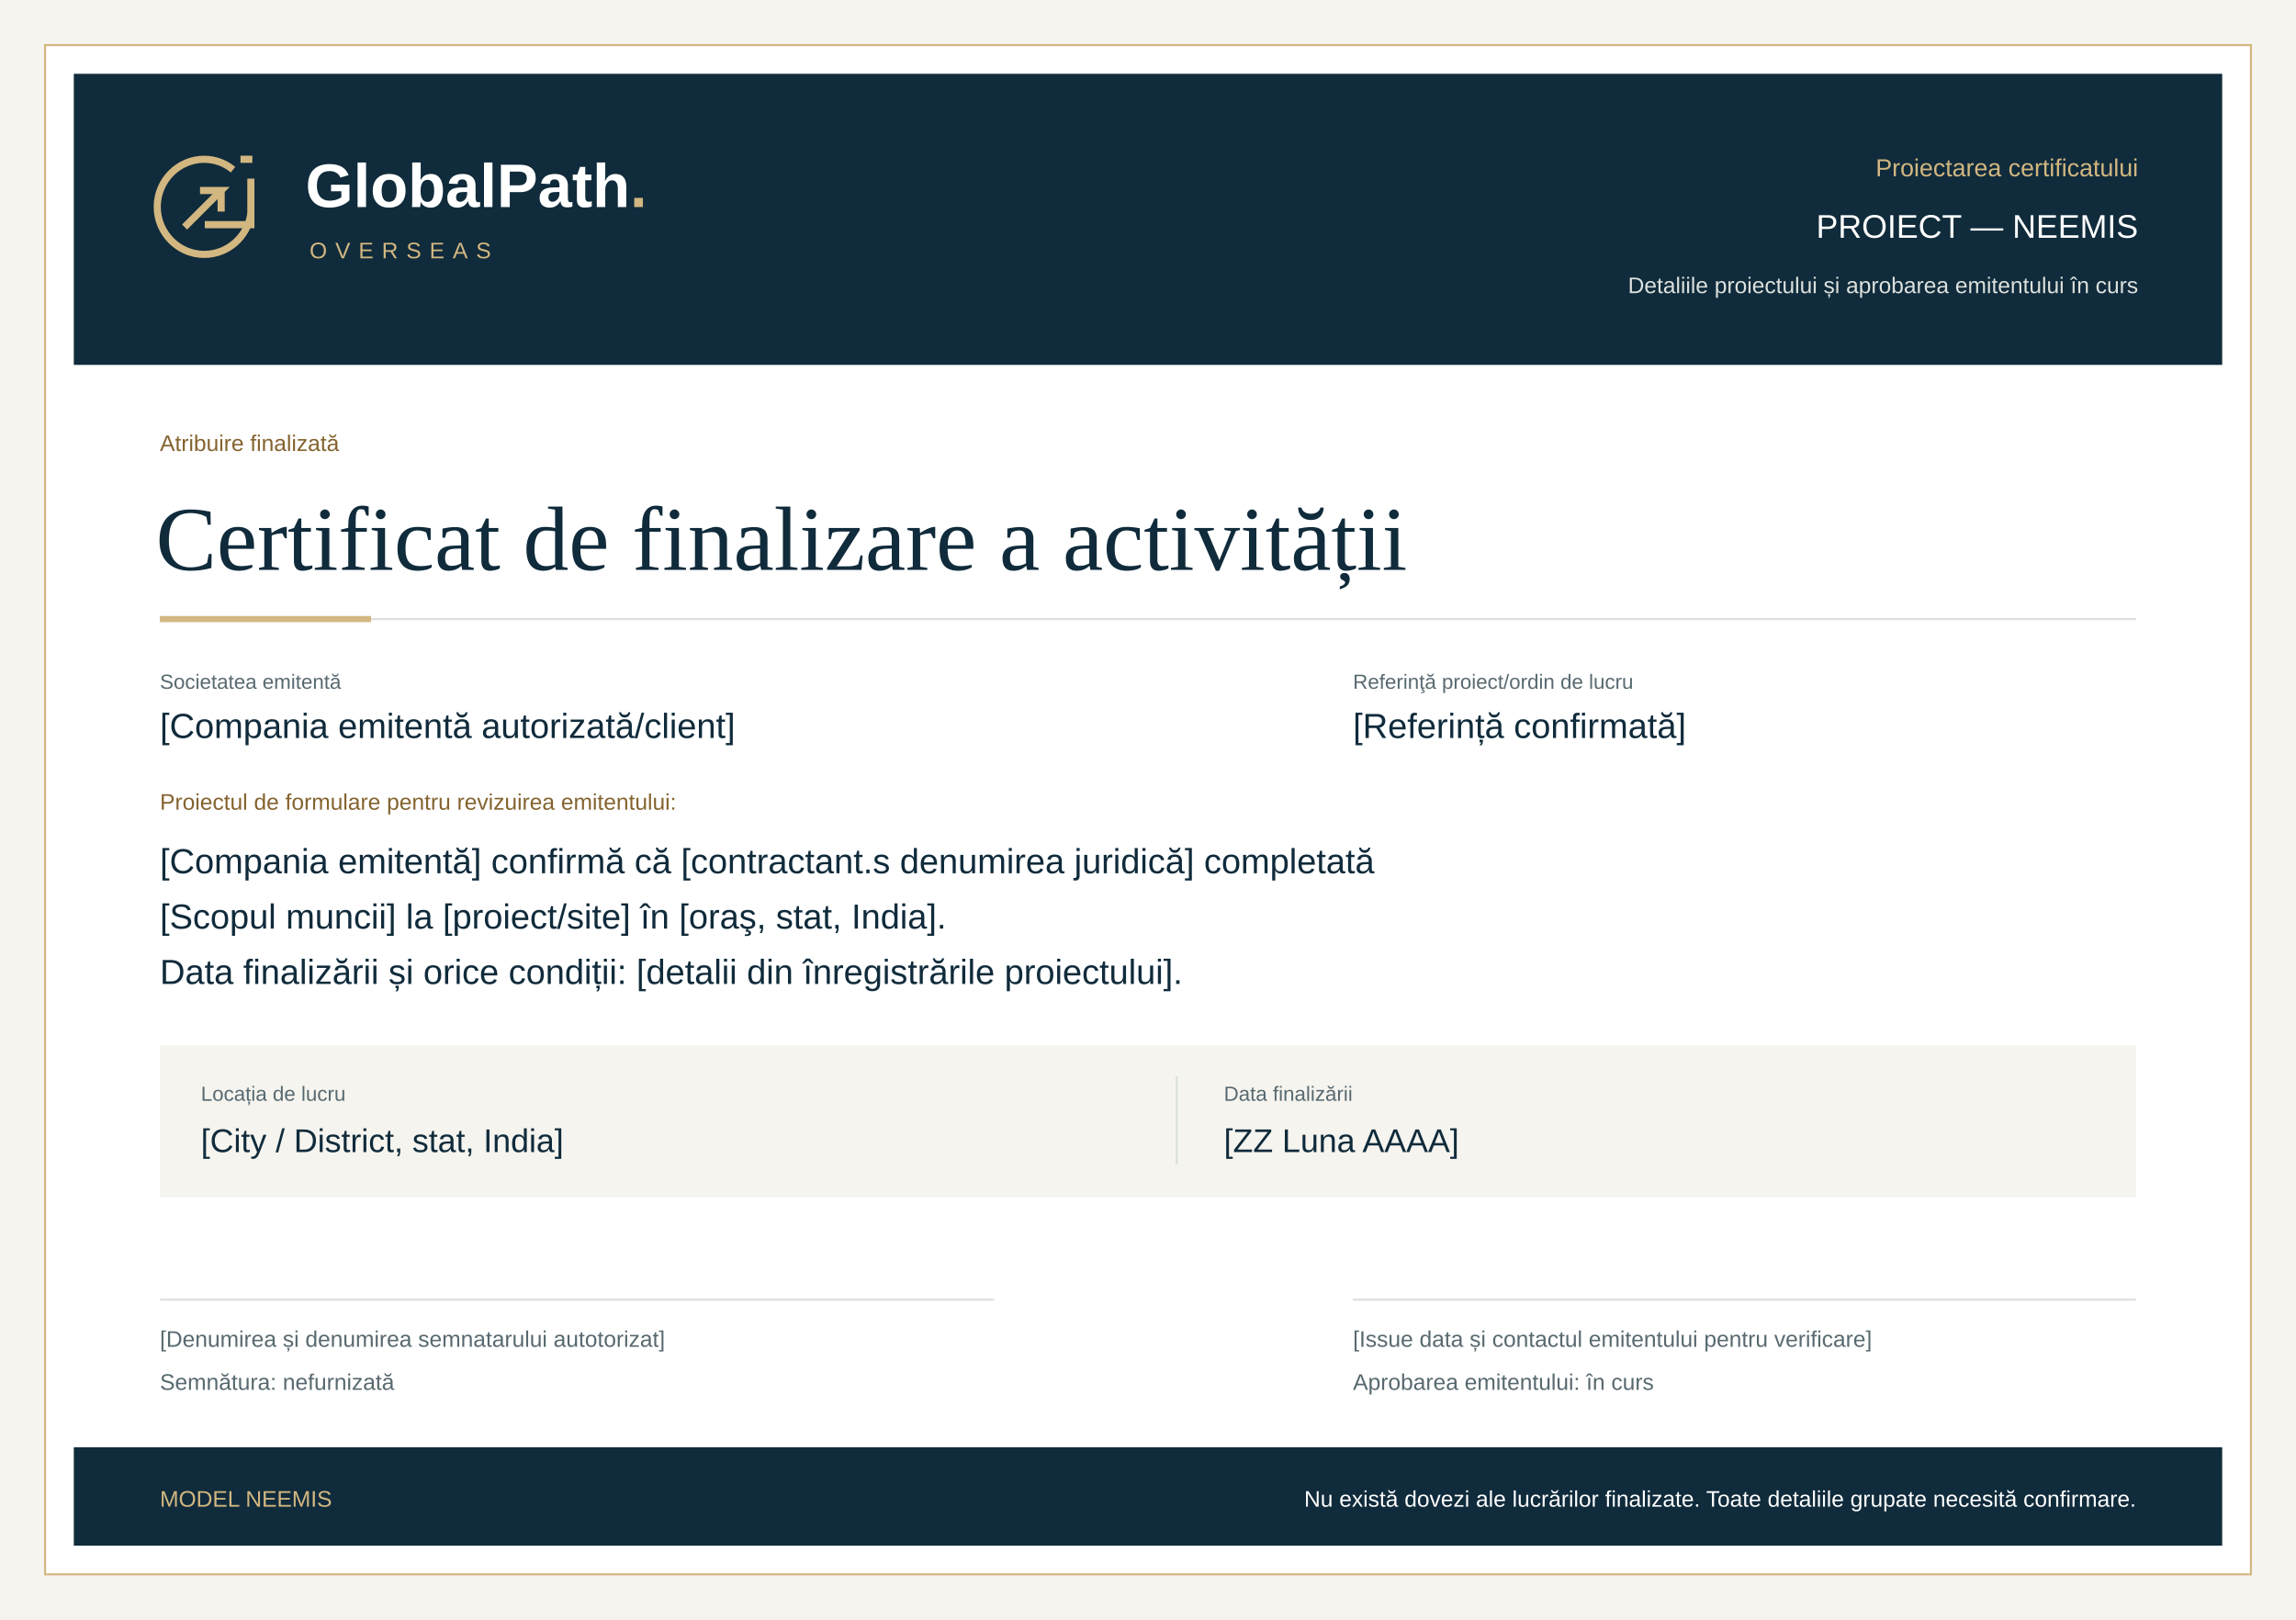
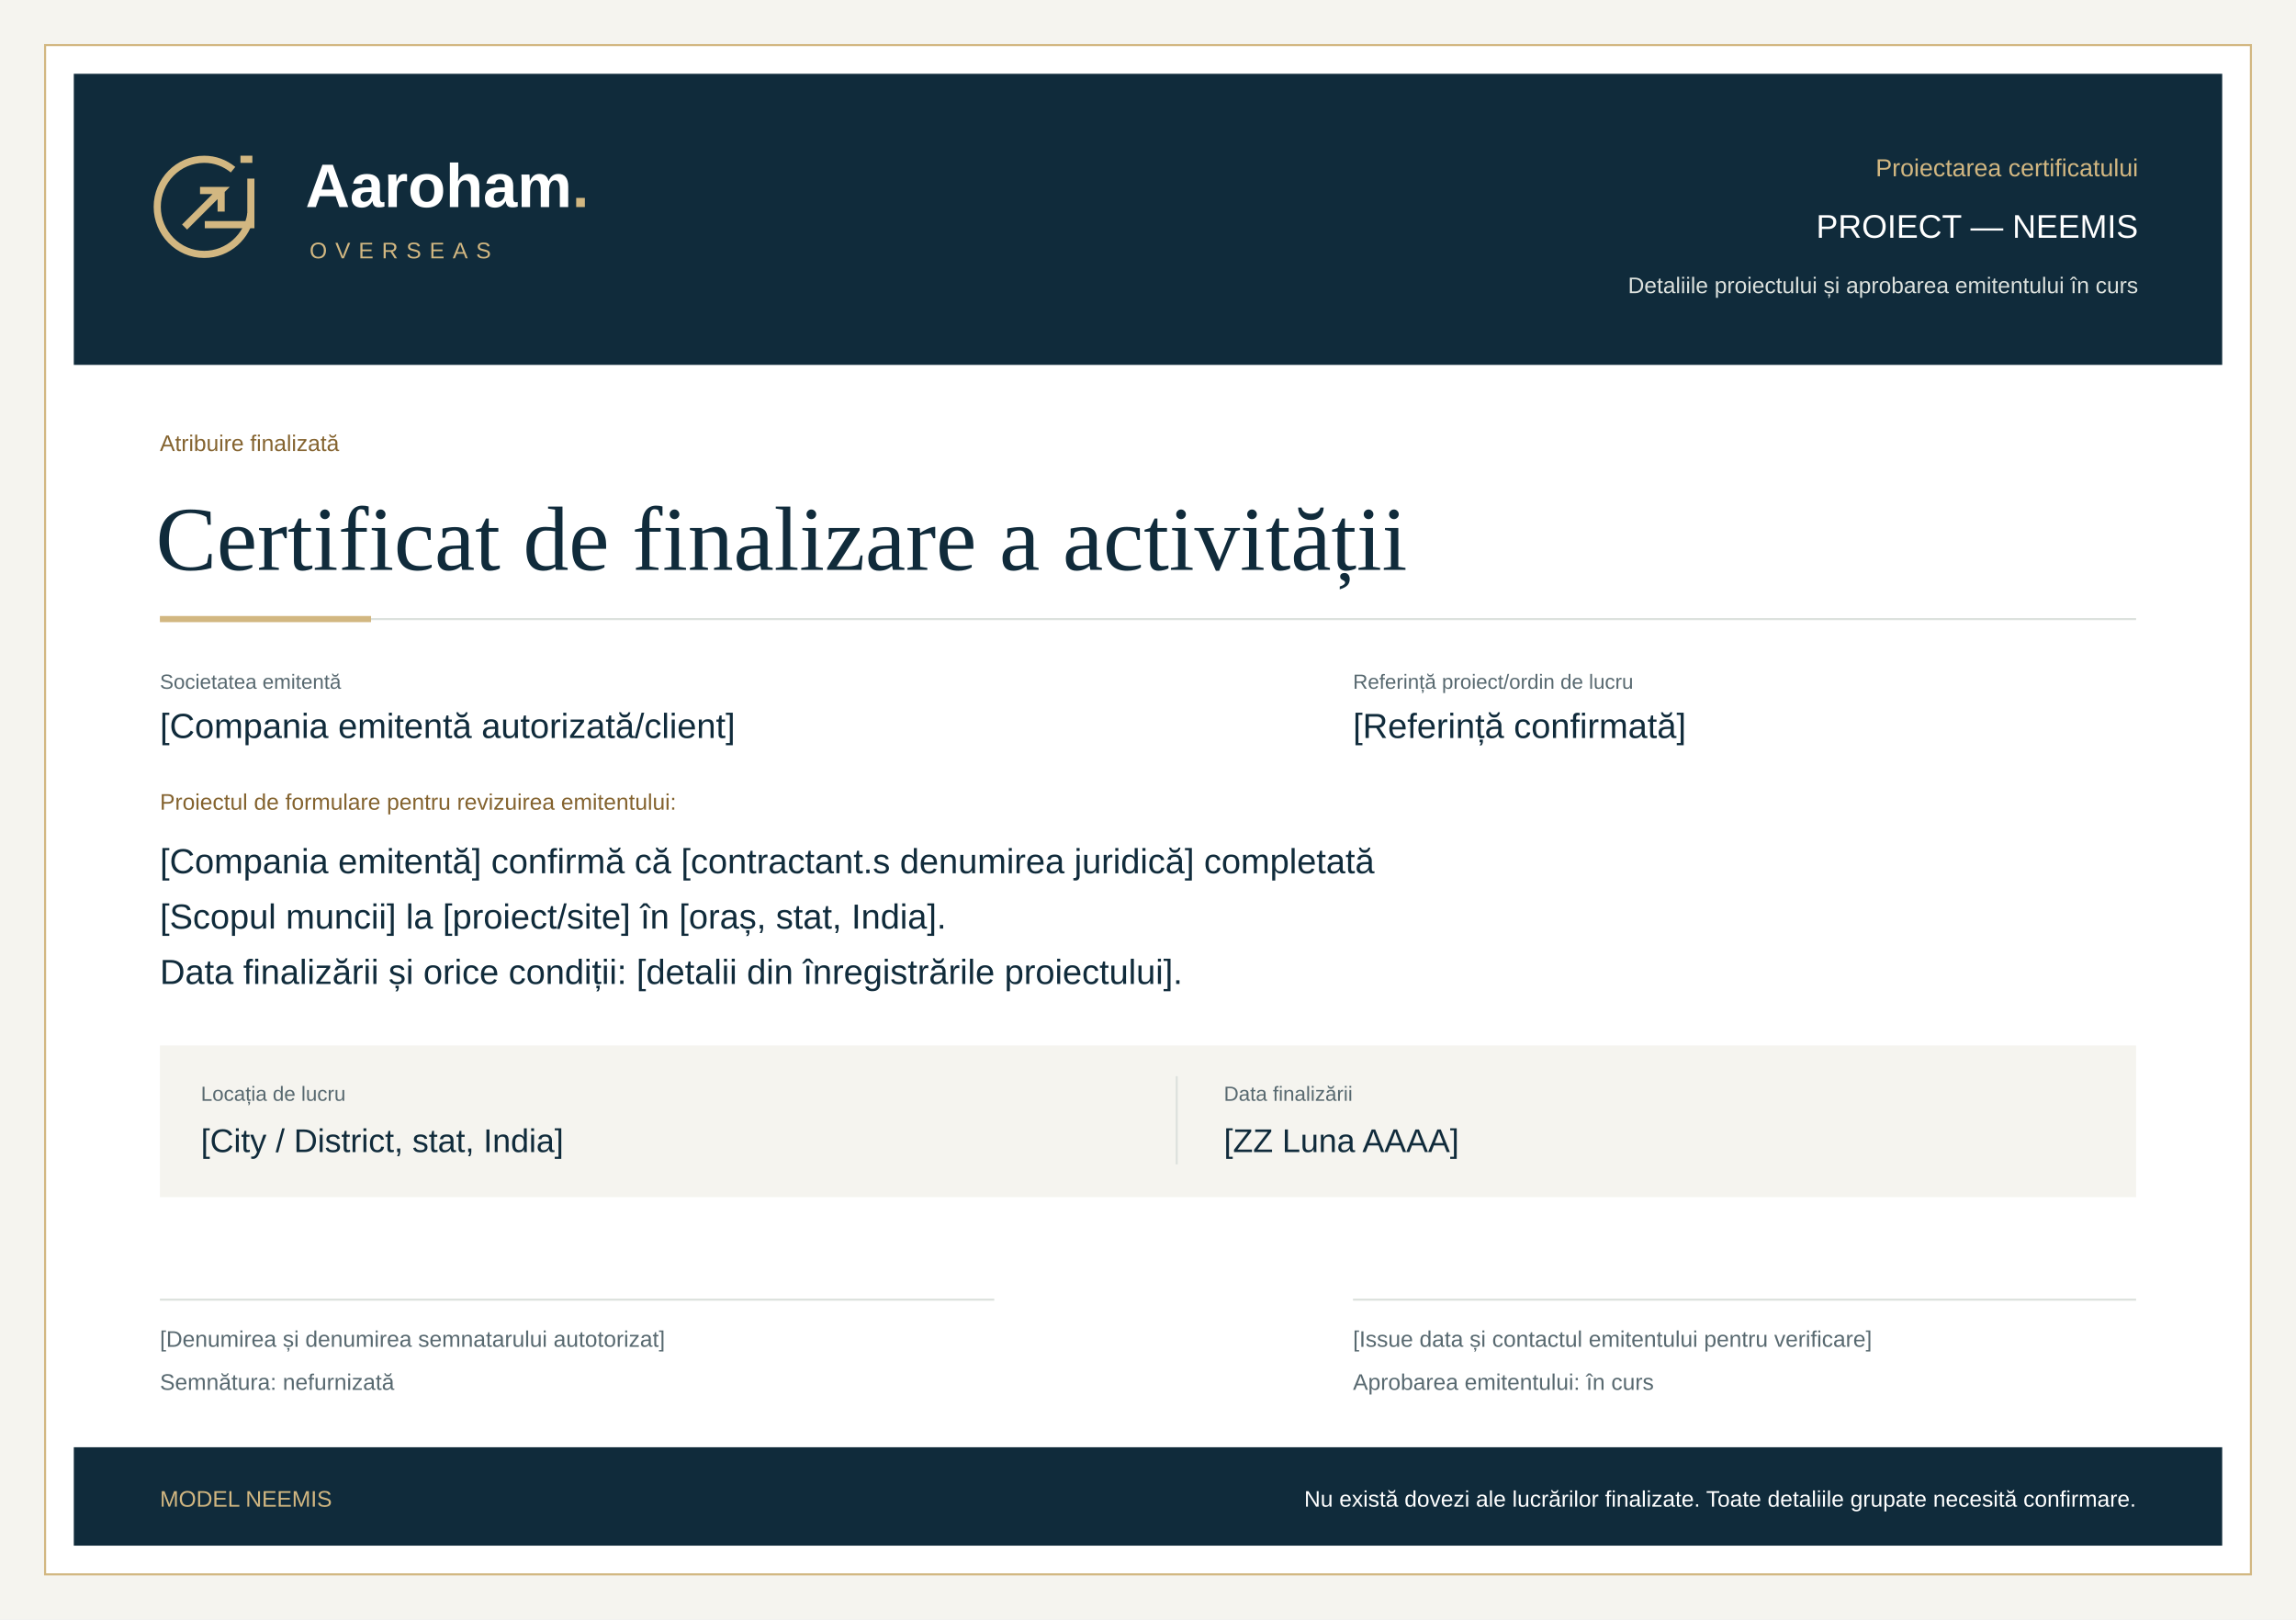
<svg xmlns="http://www.w3.org/2000/svg" lang="ro" xml:lang="ro" width="1120" height="790" viewBox="0 0 1120 790" role="img" aria-labelledby="title description">
  <rect width="1120" height="790" fill="#f5f4ef" />
  <rect x="22" y="22" width="1076" height="746" fill="#fff" stroke="#d2b781" />
  <rect x="36" y="36" width="1048" height="142" fill="#102b3b" />
  <g transform="translate(68 69) scale(1.45)" fill="none" stroke="#d2b781" stroke-width="2.4">
    <path d="M31.5 9.5C28.8 7.3 25.5 6 21.8 6C13.1 6 6 13.2 6 22S13.1 38 21.8 38C29.8 38 36.4 32 37.5 24.3" />
    <path d="M15.2 28.8L27.5 16.5H20.4M27.5 16.5V23.6M22 28H37.5V12.5M34 6H38" />
  </g>
  <g font-family="Arial, Helvetica, sans-serif">
-     <text x="149" y="101" font-size="30" fill="#fff" font-weight="600">GlobalPath<tspan fill="#d2b781">.</tspan>
+     <text x="149" y="101" font-size="30" fill="#fff" font-weight="600">Aaroham<tspan fill="#d2b781">.</tspan>
    </text>
    <text x="151" y="126" font-size="11" fill="#d2b781" letter-spacing="4">OVERSEAS</text>
    <text x="1043" y="86" text-anchor="end" font-size="12.00" letter-spacing="0" fill="#d2b781">Proiectarea certificatului</text>
    <text x="1043" y="116" text-anchor="end" font-size="16.00" fill="#fff">PROIECT — NEEMIS</text>
    <text x="1043" y="143" text-anchor="end" font-size="11.00" fill="#dce1dd">Detaliile proiectului și aprobarea emitentului în curs</text>
    <text x="78" y="220" font-size="11.00" letter-spacing="0" fill="#84632f">Atribuire finalizată</text>
  </g>
  <text x="76" y="278" font-family="Georgia, 'Times New Roman', serif" font-size="44.51" fill="#102b3b">Certificat de finalizare a activității</text>
  <path d="M78 302H1042" stroke="#dce1dd" />
  <path d="M78 302H181" stroke="#d2b781" stroke-width="3" />
  <g font-family="Arial, Helvetica, sans-serif">
    <text x="78" y="336" font-size="10.00" fill="#586970" letter-spacing="0">Societatea emitentă</text>
    <text x="78" y="360" font-size="17.00" fill="#102b3b">[Compania emitentă autorizată/client]</text>
-     <text x="660" y="336" font-size="10.00" fill="#586970" letter-spacing="0">Referinţă proiect/ordin de lucru</text>
+     <text x="660" y="336" font-size="10.00" fill="#586970" letter-spacing="0">Referință proiect/ordin de lucru</text>
    <text x="660" y="360" font-size="17.00" fill="#102b3b">[Referință confirmată]</text>
    <text x="78" y="395" font-size="11.00" fill="#84632f">Proiectul de formulare pentru revizuirea emitentului:</text>
    <text x="78" y="426" font-size="17.00" fill="#102b3b">[Compania emitentă] confirmă că [contractant.s denumirea juridică] completată</text>
-     <text x="78" y="453" font-size="17.00" fill="#102b3b">[Scopul muncii] la [proiect/site] în [oraş, stat, India].</text>
+     <text x="78" y="453" font-size="17.00" fill="#102b3b">[Scopul muncii] la [proiect/site] în [oraș, stat, India].</text>
    <text x="78" y="480" font-size="17.00" fill="#102b3b">Data finalizării și orice condiții: [detalii din înregistrările proiectului].</text>
    <rect x="78" y="510" width="964" height="74" fill="#f5f4ef" />
    <text x="98" y="537" font-size="10.00" fill="#586970" letter-spacing="0">Locația de lucru</text>
    <text x="98" y="562" font-size="16.00" fill="#102b3b">[City / District, stat, India]</text>
    <path d="M574 525V568" stroke="#dce1dd" />
    <text x="597" y="537" font-size="10.00" fill="#586970" letter-spacing="0">Data finalizării</text>
    <text x="597" y="562" font-size="16.00" fill="#102b3b">[ZZ Luna AAAA]</text>
    <path d="M78 634H485M660 634H1042" stroke="#dce1dd" />
    <text x="78" y="657" font-size="11.00" fill="#586970">[Denumirea și denumirea semnatarului autotorizat]</text>
    <text x="78" y="678" font-size="11.00" fill="#586970">Semnătura: nefurnizată</text>
    <text x="660" y="657" font-size="11.00" fill="#586970">[Issue data și contactul emitentului pentru verificare]</text>
    <text x="660" y="678" font-size="11.00" fill="#586970">Aprobarea emitentului: în curs</text>
    <rect x="36" y="706" width="1048" height="48" fill="#102b3b" />
    <text x="78" y="735" font-size="11.00" fill="#d2b781" letter-spacing="0">MODEL NEEMIS</text>
    <text x="1042" y="735" text-anchor="end" font-size="11.00" fill="#fff">Nu există dovezi ale lucrărilor finalizate. Toate detaliile grupate necesită confirmare.</text>
  </g>
</svg>
